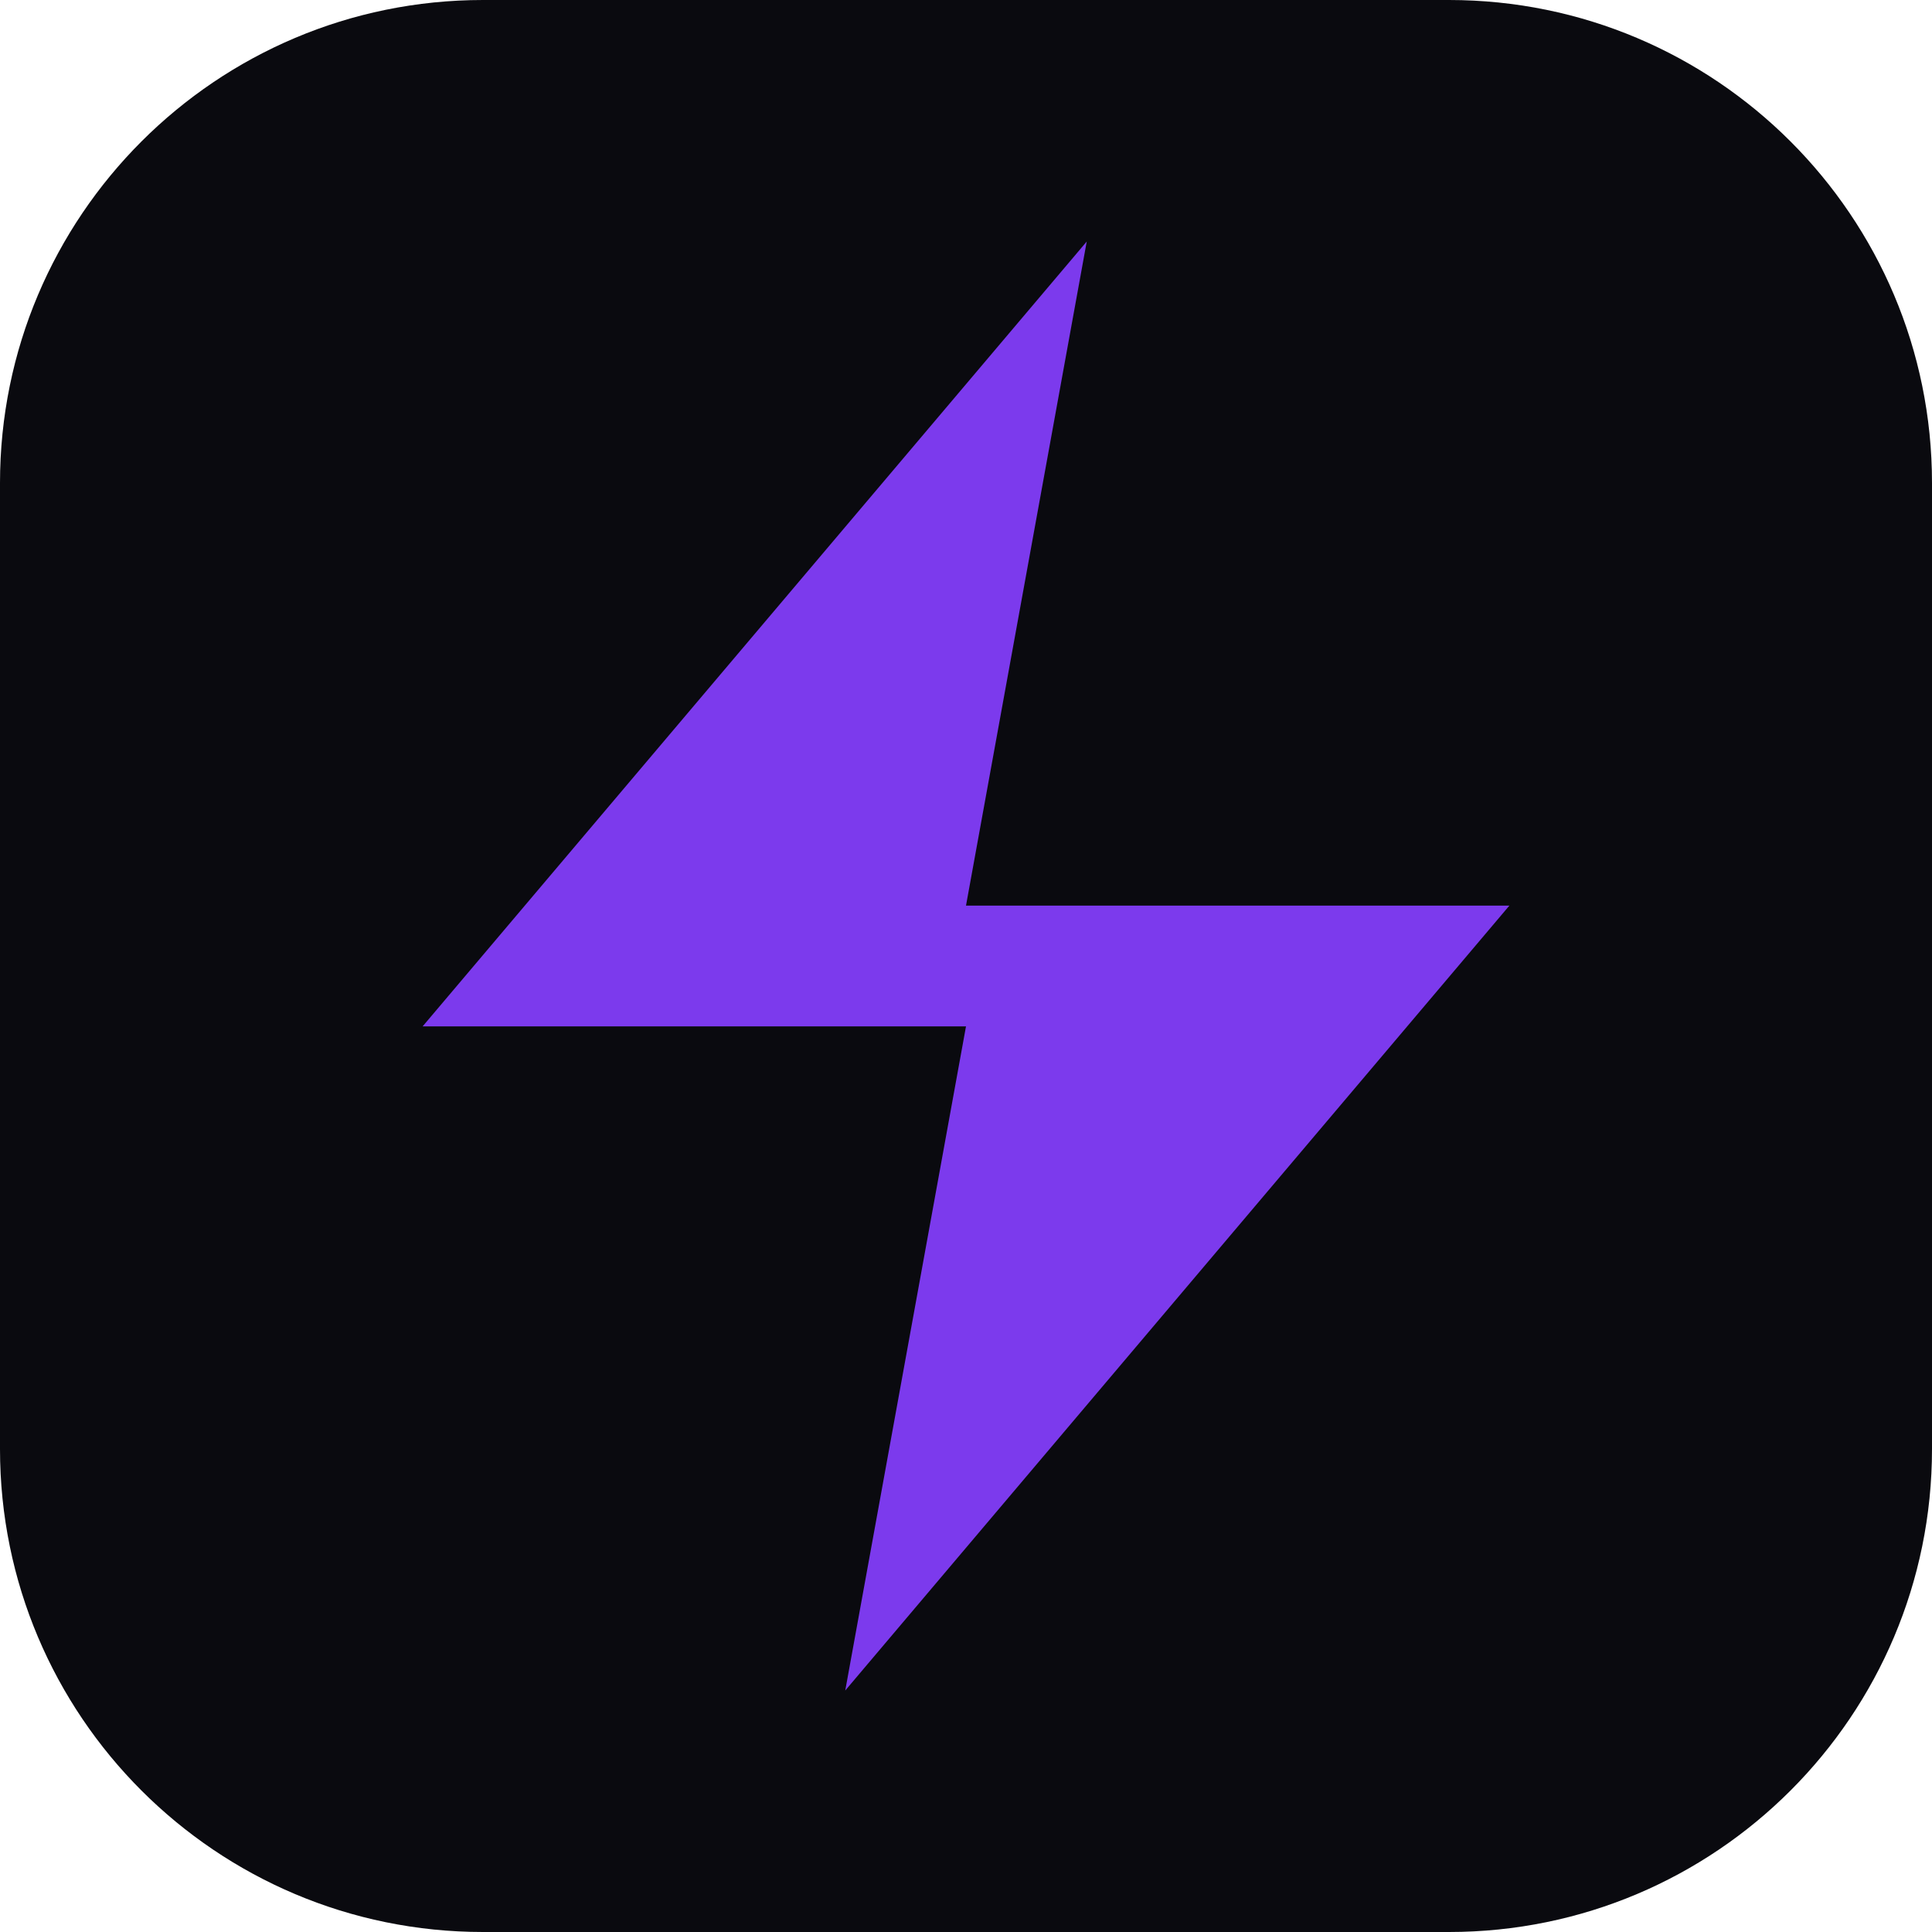
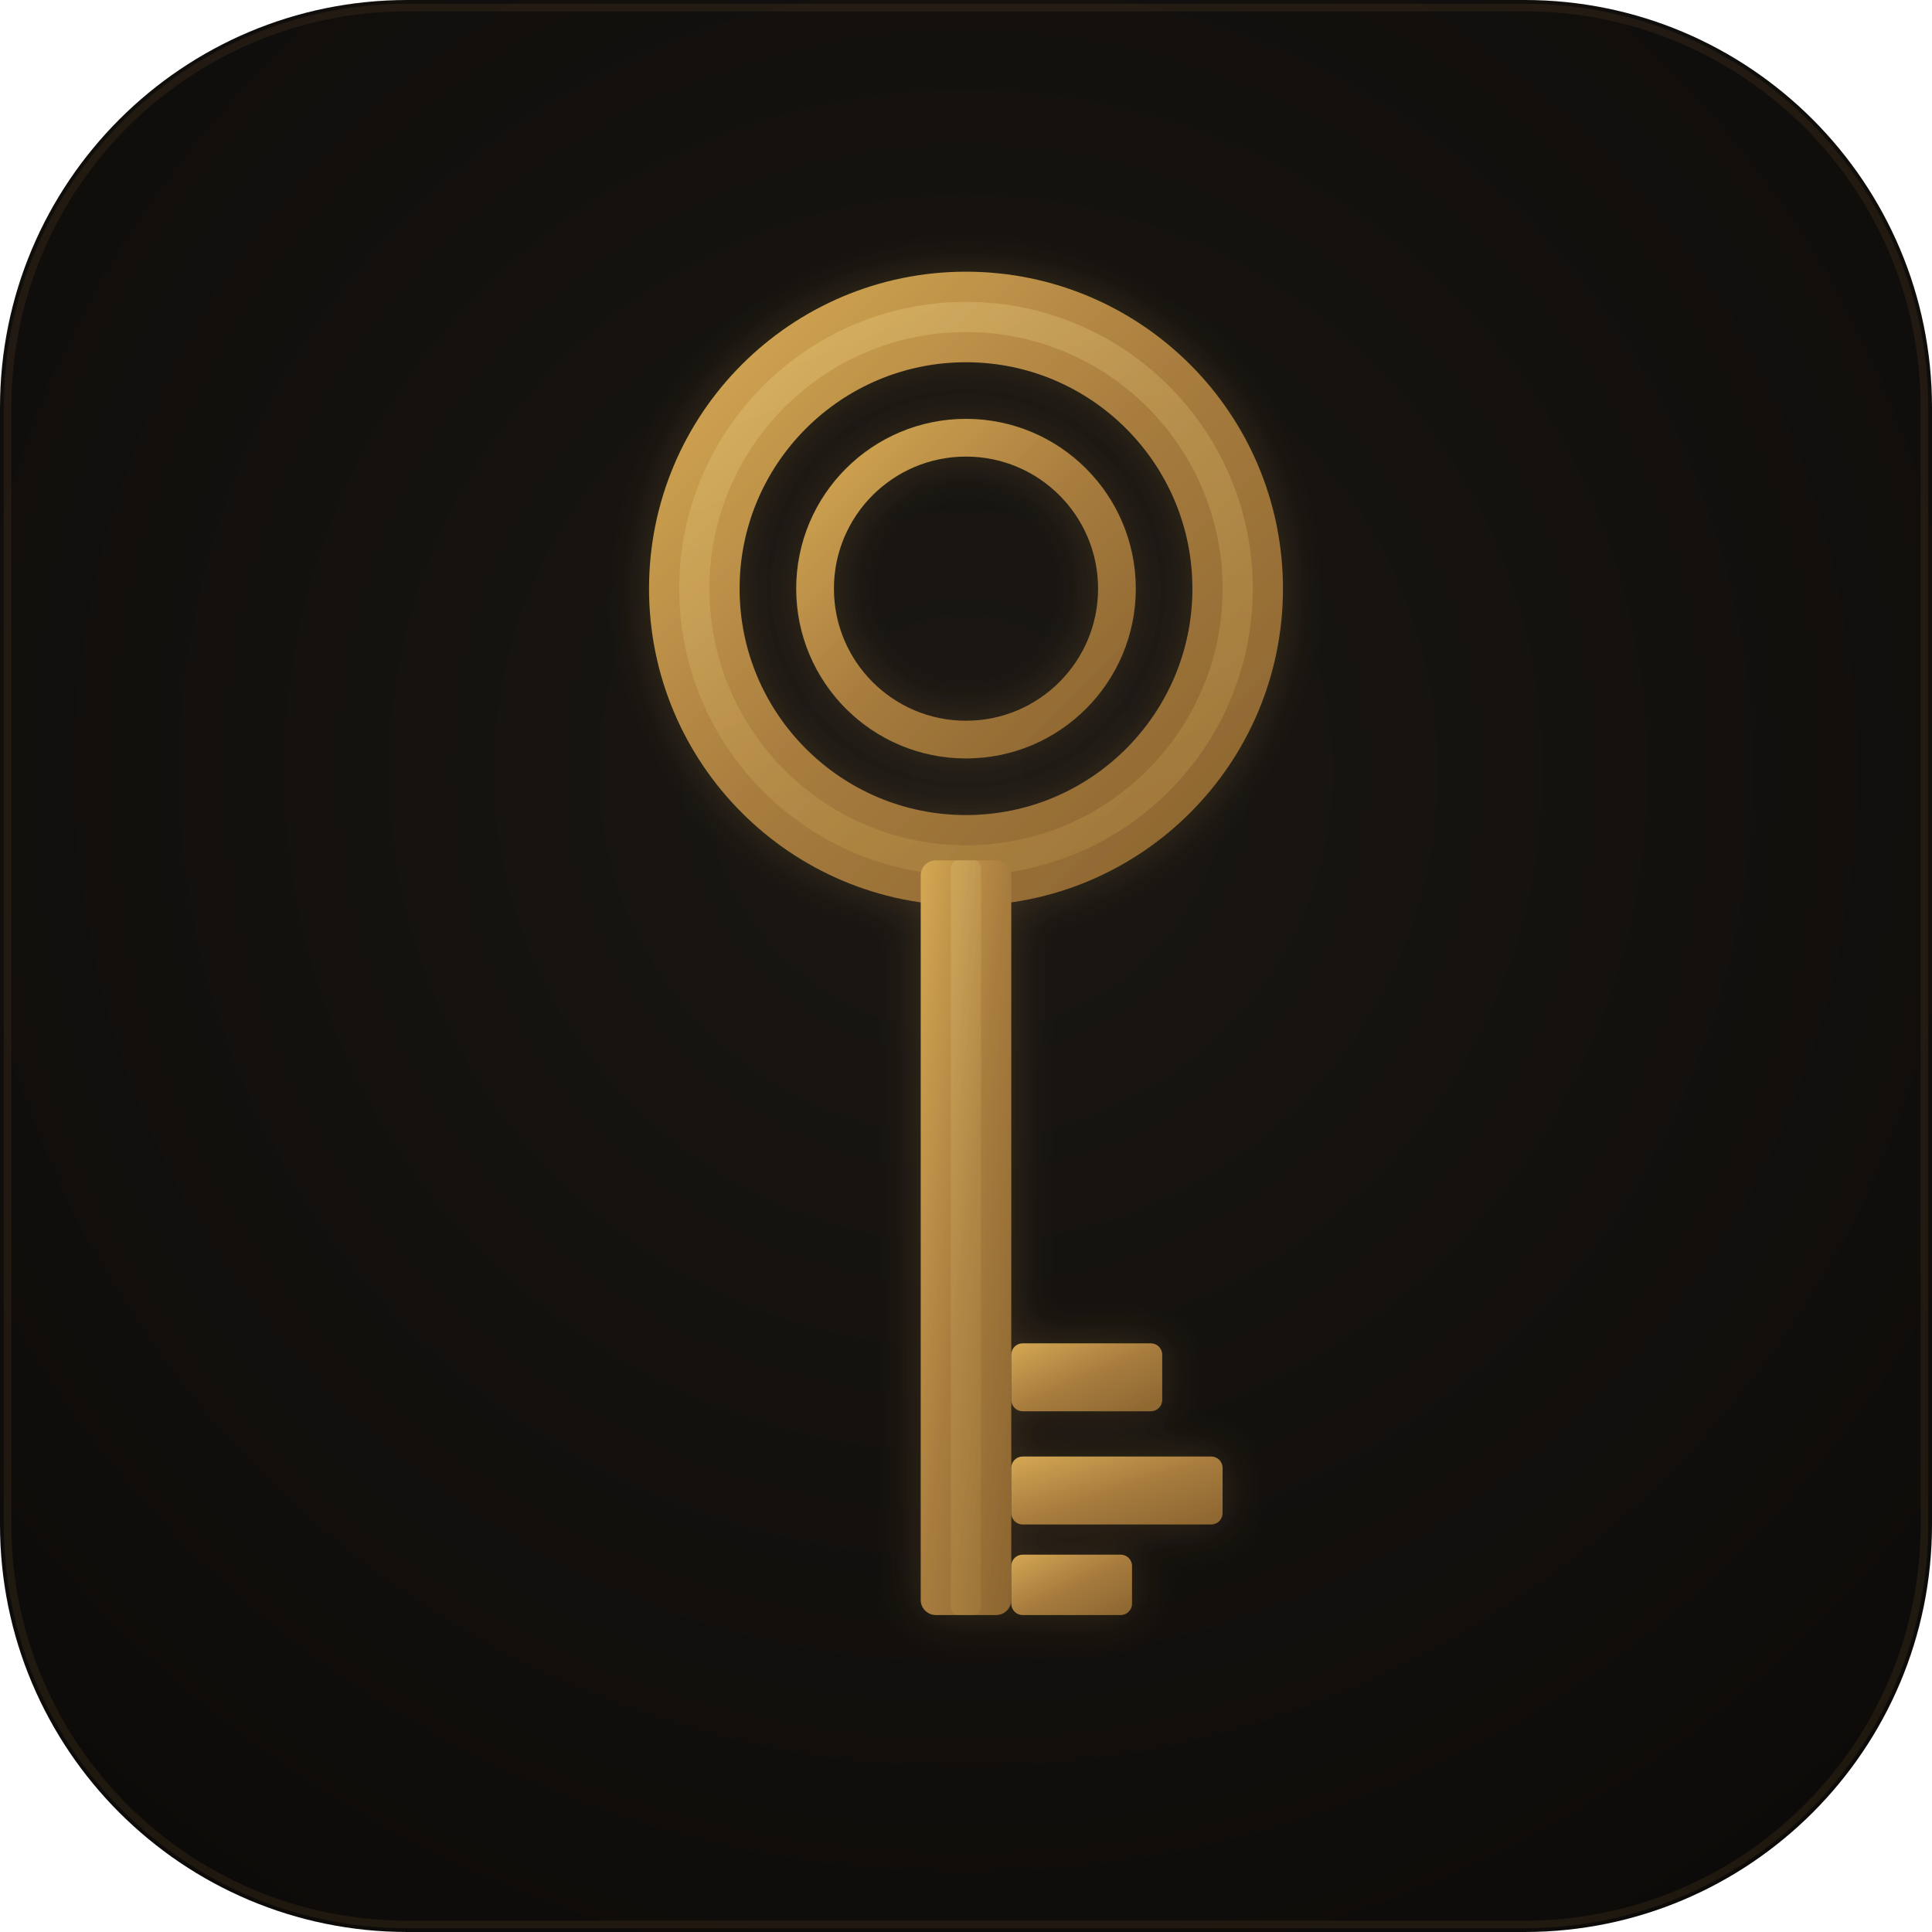
- <svg xmlns="http://www.w3.org/2000/svg" width="32" height="32" viewBox="0 0 32 32" fill="none">
-   <rect width="32" height="32" rx="8" fill="#0A0A0F" />
-   <path d="M18 4L7 17H16L14 28L25 15H16L18 4Z" fill="#7C3AED" />
+ <svg xmlns="http://www.w3.org/2000/svg" width="512" height="512" viewBox="0 0 512 512" fill="none">
+   <defs>
+     <radialGradient id="bg" cx="50%" cy="40%" r="70%">
+       <stop offset="0%" stop-color="#1A1714" />
+       <stop offset="100%" stop-color="#0D0B09" />
+     </radialGradient>
+     <linearGradient id="gold" x1="0" y1="0" x2="1" y2="1">
+       <stop offset="0%" stop-color="#D4A853" />
+       <stop offset="50%" stop-color="#A87C3E" />
+       <stop offset="100%" stop-color="#8B6530" />
+     </linearGradient>
+     <linearGradient id="goldHighlight" x1="0.3" y1="0" x2="0.7" y2="1">
+       <stop offset="0%" stop-color="#F0D68A" />
+       <stop offset="100%" stop-color="#C49A4A" />
+     </linearGradient>
+     <filter id="glow" x="-20%" y="-20%" width="140%" height="140%">
+       <feGaussianBlur stdDeviation="6" result="blur" />
+       <feFlood flood-color="#A87C3E" flood-opacity="0.25" />
+       <feComposite in2="blur" operator="in" />
+       <feMerge>
+         <feMergeNode />
+         <feMergeNode in="SourceGraphic" />
+       </feMerge>
+     </filter>
+   </defs>
+   <rect width="512" height="512" rx="108" fill="url(#bg)" />
+   <rect x="2" y="2" width="508" height="508" rx="106" fill="none" stroke="#A87C3E" stroke-opacity="0.12" stroke-width="2" />
+   <g transform="translate(256, 256)" filter="url(#glow)">
+     <circle cx="0" cy="-100" r="72" fill="none" stroke="url(#gold)" stroke-width="24" />
+     <circle cx="0" cy="-100" r="72" fill="none" stroke="url(#goldHighlight)" stroke-width="8" stroke-opacity="0.3" />
+     <circle cx="0" cy="-100" r="40" fill="none" stroke="url(#gold)" stroke-width="10" />
+     <rect x="-12" y="-28" width="24" height="200" rx="4" fill="url(#gold)" />
+     <rect x="-4" y="-28" width="8" height="200" rx="2" fill="url(#goldHighlight)" fill-opacity="0.2" />
+     <g>
+       <rect x="12" y="130" width="56" height="18" rx="3" fill="url(#gold)" />
+       <rect x="12" y="100" width="40" height="18" rx="3" fill="url(#gold)" />
+       <rect x="12" y="156" width="32" height="16" rx="3" fill="url(#gold)" />
+     </g>
+   </g>
</svg>
